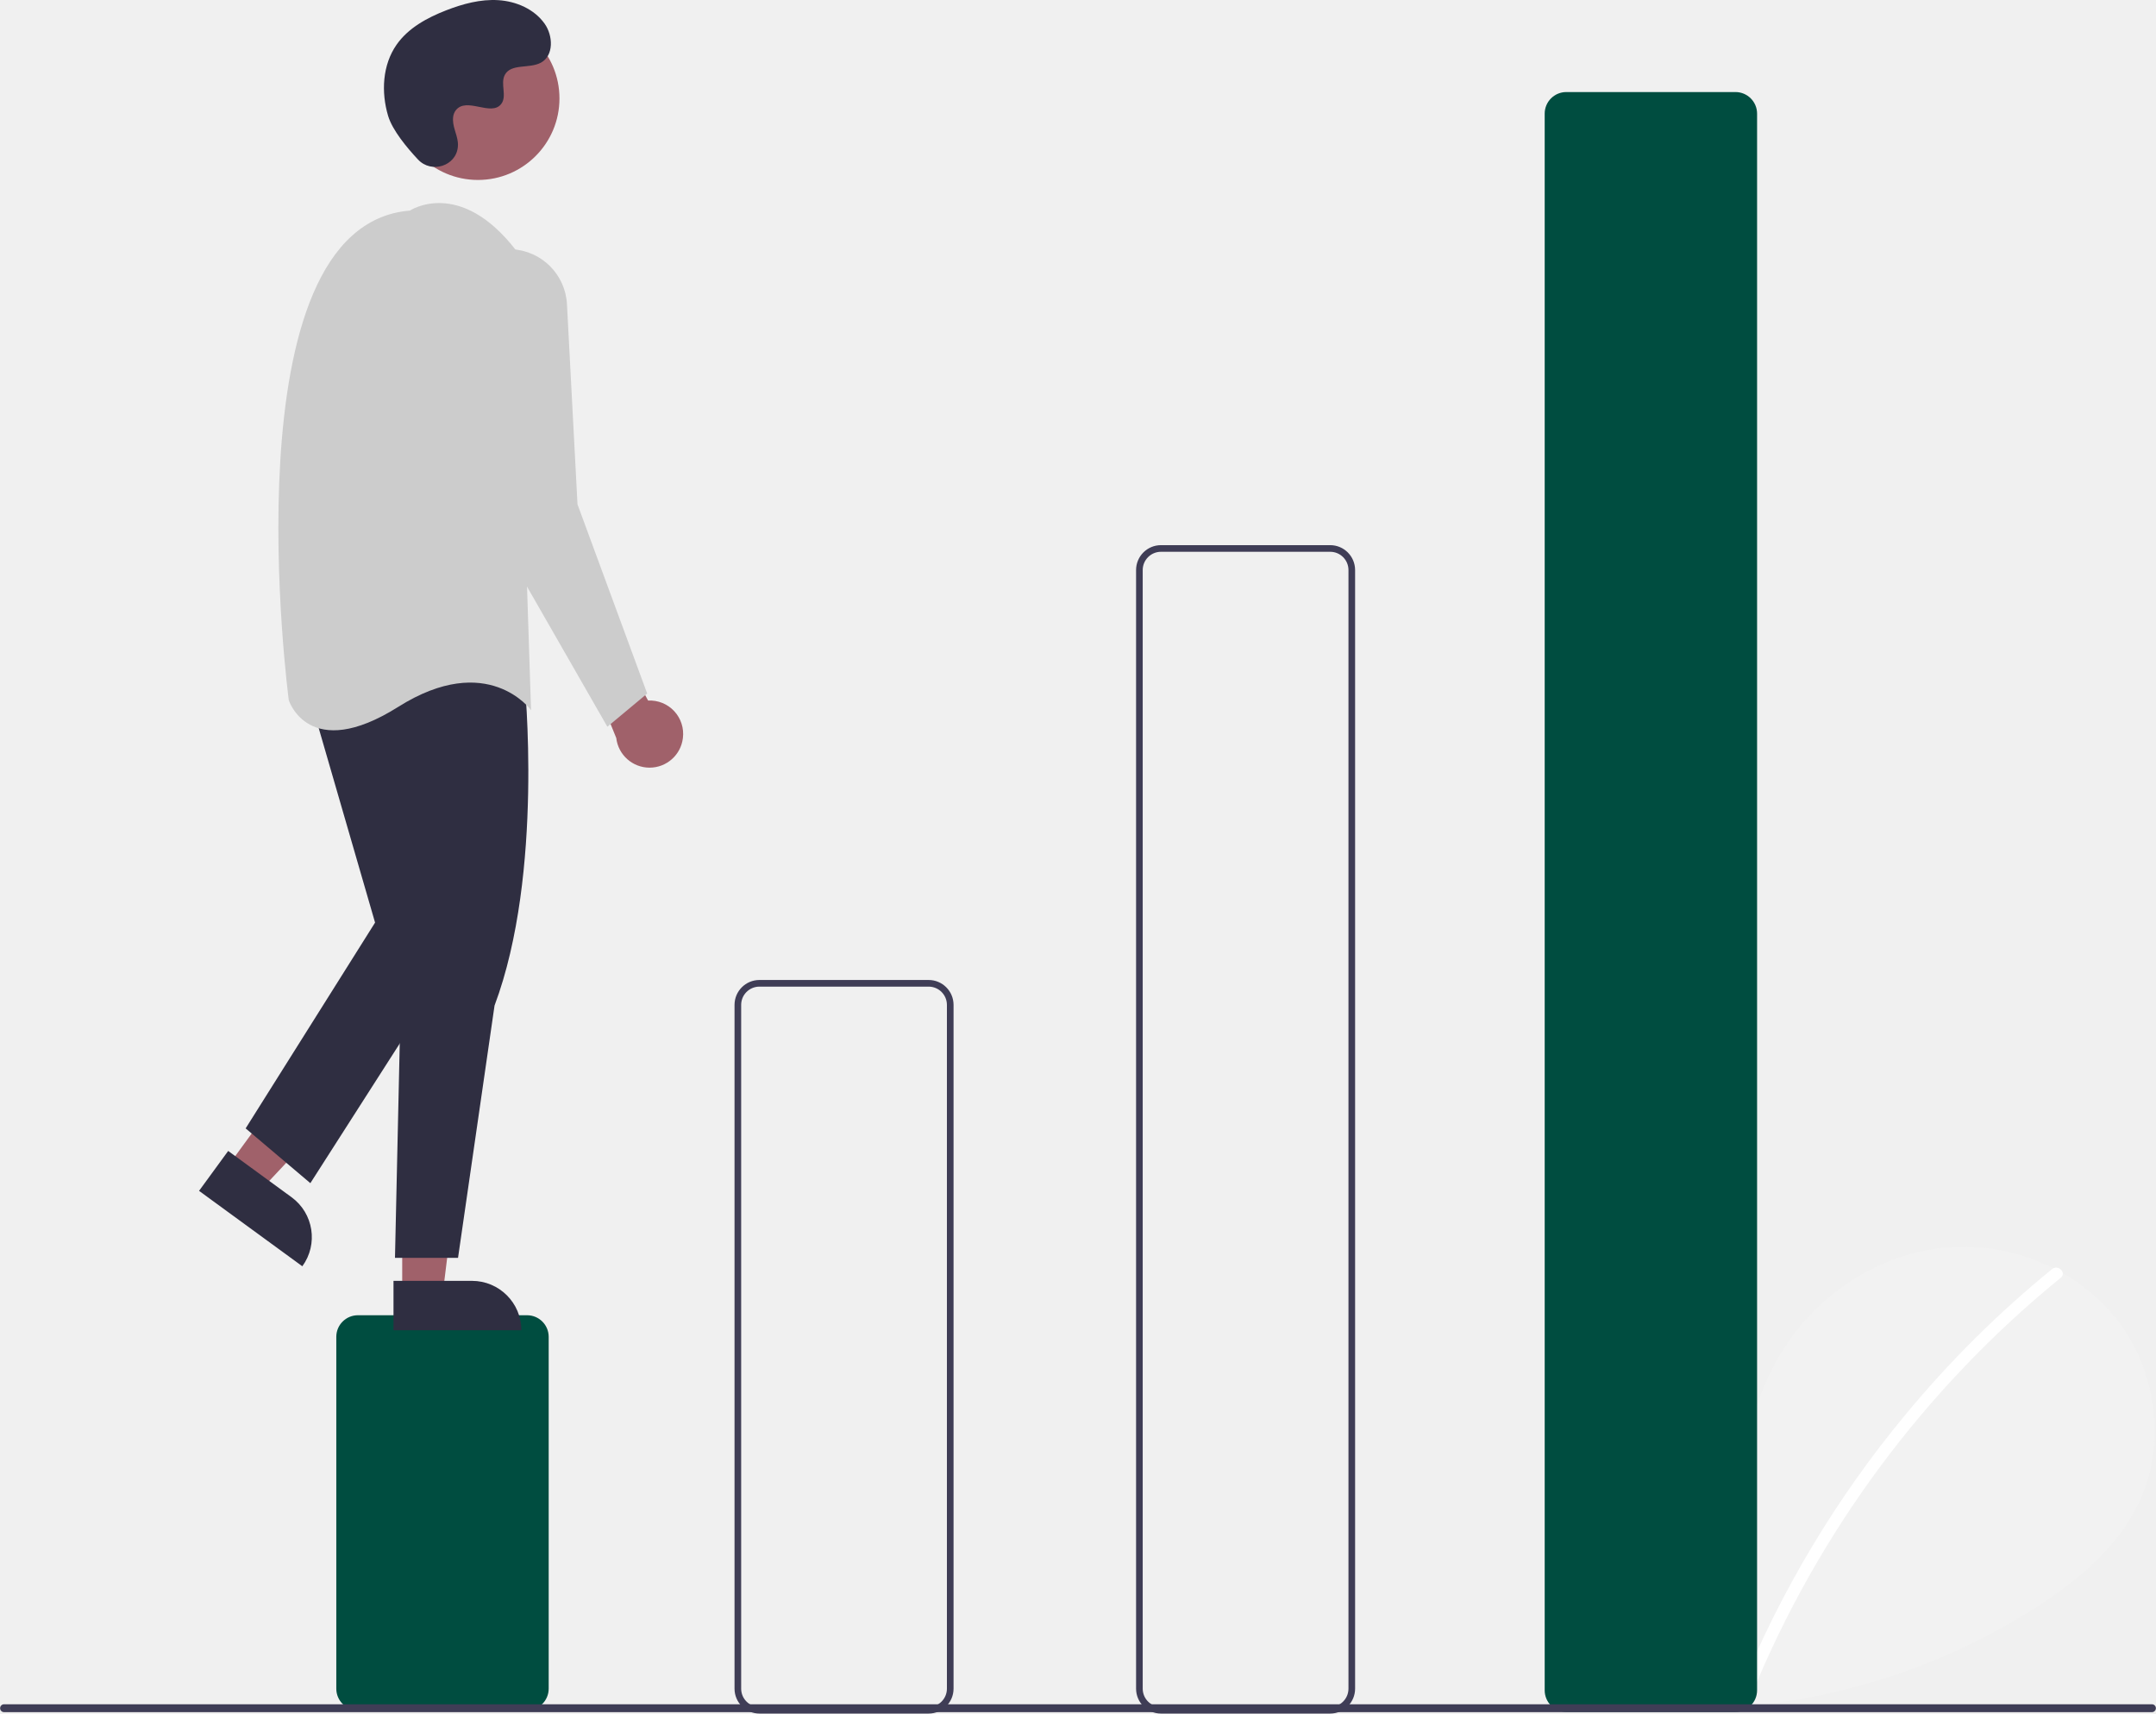
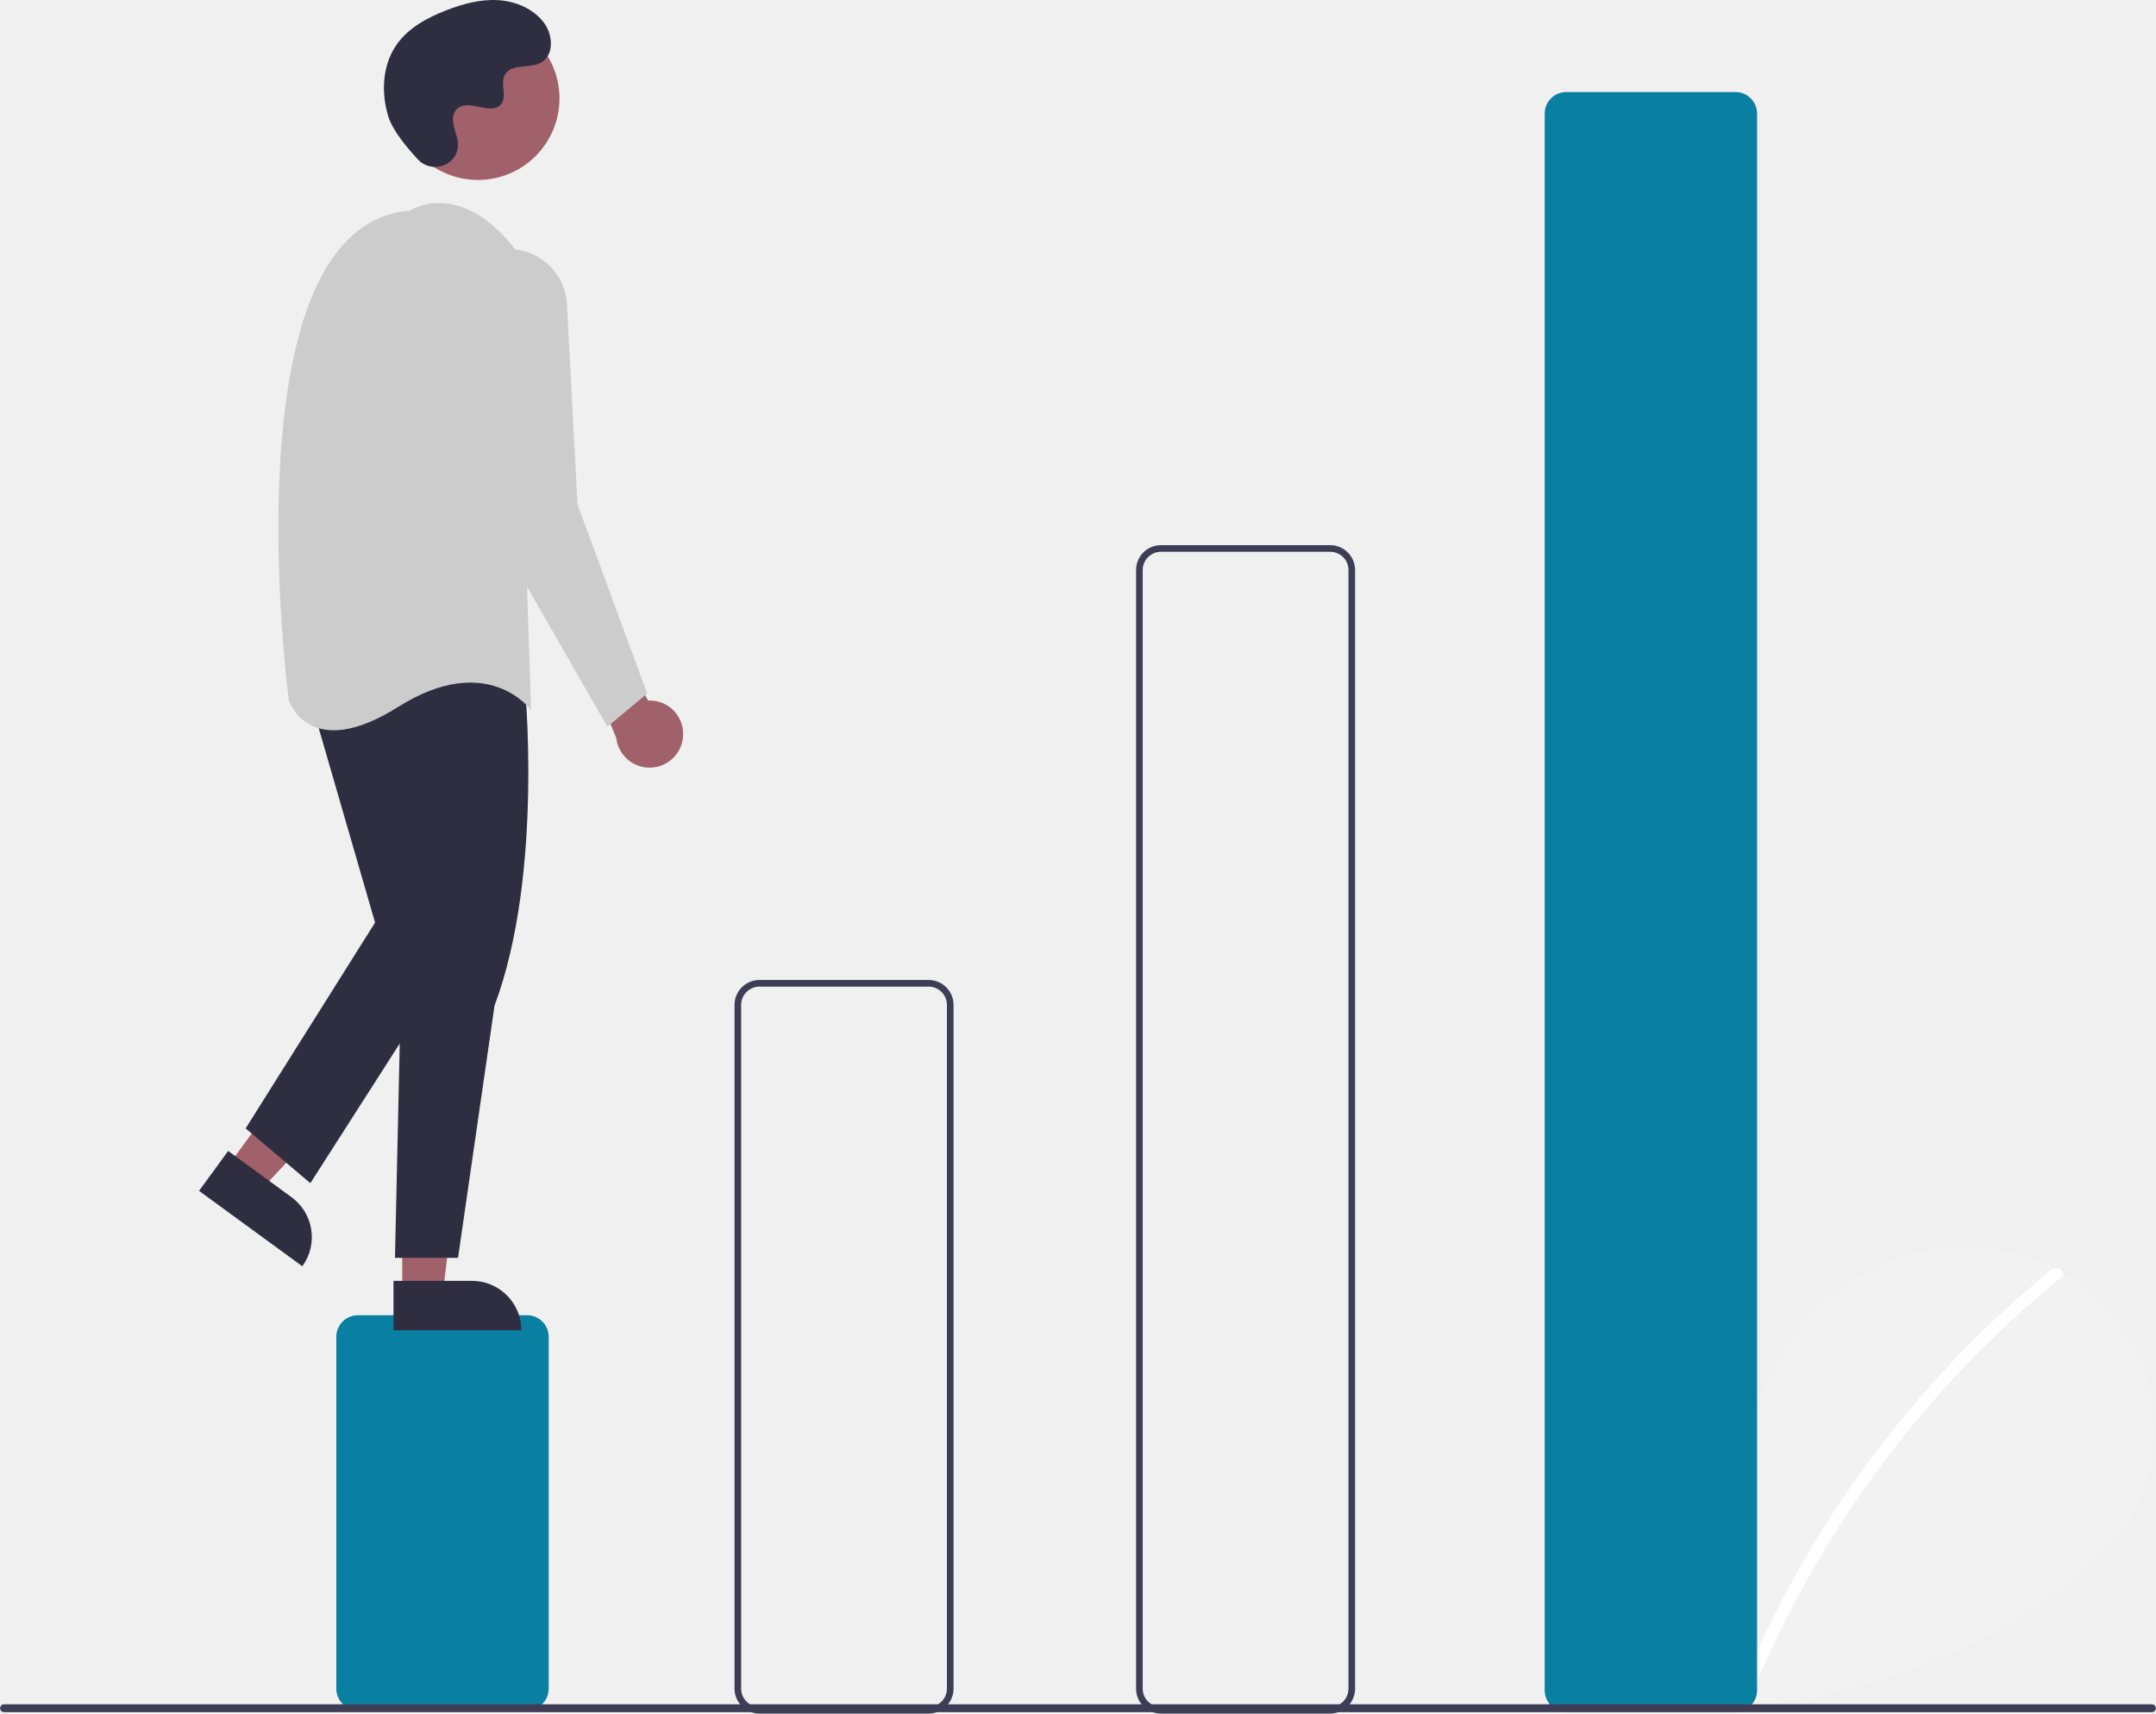
<svg xmlns="http://www.w3.org/2000/svg" data-name="Layer 1" width="649.675" height="516.232" viewBox="0 0 649.675 516.232">
  <path d="M759.796,701.915c-8.993-7.599-14.455-19.602-13.022-31.288s10.305-22.428,21.813-24.91,24.628,4.388,28.123,15.63c1.924-21.674,4.141-44.257,15.664-62.715,10.434-16.713,28.507-28.672,48.093-30.811s40.208,5.941,52.424,21.4,15.206,37.934,6.651,55.682c-6.302,13.075-17.914,22.805-30.079,30.721a194.129,194.129,0,0,1-132.772,29.046" transform="translate(-275.1623 -191.8842)" fill="#f2f2f2" />
  <path d="M893.522,574.209a317.624,317.624,0,0,0-44.264,43.954,318.551,318.551,0,0,0-49.856,83.314c-.898,2.2,2.675,3.158,3.562.982a316.758,316.758,0,0,1,93.17-125.638c1.844-1.502-.783-4.102-2.612-2.612Z" transform="translate(-275.1623 -191.8842)" fill="#fff" />
-   <path d="M434,707.116H383a6.507,6.507,0,0,1-6.5-6.5v-106a6.507,6.507,0,0,1,6.5-6.5h51a6.507,6.507,0,0,1,6.5,6.5v106A6.507,6.507,0,0,1,434,707.116Z" transform="translate(-275.1623 -191.8842)" fill="#004d40" />
+   <path d="M434,707.116H383a6.507,6.507,0,0,1-6.5-6.5v-106a6.507,6.507,0,0,1,6.5-6.5h51a6.507,6.507,0,0,1,6.5,6.5v106A6.507,6.507,0,0,1,434,707.116Z" transform="translate(-275.1623 -191.8842)" fill="#097fa1" />
  <path d="M555,708.116h-51a7.508,7.508,0,0,1-7.5-7.5v-206a7.508,7.508,0,0,1,7.5-7.5h51a7.508,7.508,0,0,1,7.5,7.5v206A7.508,7.508,0,0,1,555,708.116Zm-51-219a5.506,5.506,0,0,0-5.5,5.5v206a5.506,5.506,0,0,0,5.5,5.5h51a5.506,5.506,0,0,0,5.5-5.5v-206a5.506,5.506,0,0,0-5.5-5.5Z" transform="translate(-275.1623 -191.8842)" fill="#3f3d56" />
  <path d="M676,708.116h-51a7.508,7.508,0,0,1-7.5-7.5v-337a7.508,7.508,0,0,1,7.5-7.5h51a7.508,7.508,0,0,1,7.5,7.5v337A7.508,7.508,0,0,1,676,708.116Zm-51-350a5.506,5.506,0,0,0-5.5,5.5v337a5.506,5.506,0,0,0,5.5,5.5h51a5.506,5.506,0,0,0,5.5-5.5v-337a5.506,5.506,0,0,0-5.5-5.5Z" transform="translate(-275.1623 -191.8842)" fill="#3f3d56" />
-   <path d="M798.129,707.616h-51a6.508,6.508,0,0,1-6.5-6.5v-475a6.508,6.508,0,0,1,6.5-6.5h51a6.508,6.508,0,0,1,6.5,6.5v475A6.508,6.508,0,0,1,798.129,707.616Z" transform="translate(-275.1623 -191.8842)" fill="#004d40" />
+   <path d="M798.129,707.616h-51a6.508,6.508,0,0,1-6.5-6.5v-475a6.508,6.508,0,0,1,6.5-6.5h51a6.508,6.508,0,0,1,6.5,6.5v475A6.508,6.508,0,0,1,798.129,707.616Z" transform="translate(-275.1623 -191.8842)" fill="#097fa1" />
  <path d="M480.942,414.242a10.056,10.056,0,0,0-10.482-11.309L452.683,370.325l-4,14,12.179,29.886a10.11,10.11,0,0,0,20.08.032Z" transform="translate(-275.1623 -191.8842)" fill="#a0616a" />
  <polygon points="68.816 351.113 78.717 358.342 111.312 323.589 96.698 312.92 68.816 351.113" fill="#a0616a" />
  <path d="M335.827,548.547H374.358a0,0,0,0,1,0,0v14.887a0,0,0,0,1,0,0H350.714a14.887,14.887,0,0,1-14.887-14.887v0A0,0,0,0,1,335.827,548.547Z" transform="translate(38.89227 1022.537) rotate(-143.8685)" fill="#2f2e41" />
  <polygon points="121.201 389.377 133.461 389.376 139.293 342.088 121.199 342.089 121.201 389.377" fill="#a0616a" />
  <path d="M393.737,577.758h38.531a0,0,0,0,1,0,0v14.887a0,0,0,0,1,0,0H408.624a14.887,14.887,0,0,1-14.887-14.887v0A0,0,0,0,1,393.737,577.758Z" transform="translate(550.8686 978.499) rotate(179.9974)" fill="#2f2e41" />
  <path d="M433.183,396.825s6,58-9,98l-11,76h-19l2-90-7-80S403.183,364.825,433.183,396.825Z" transform="translate(-275.1623 -191.8842)" fill="#2f2e41" />
  <polygon points="93.021 208.94 113.021 277.94 74.021 339.94 93.521 356.44 138.021 286.94 125.021 201.94 93.021 208.94" fill="#2f2e41" />
  <circle cx="144.025" cy="29.653" r="24.561" fill="#a0616a" />
  <path d="M398.683,255.325s15-10,32,12l4.5,138.5s-13-18-40-1-33-2-33-2S343.183,259.825,398.683,255.325Z" transform="translate(-275.1623 -191.8842)" fill="#ccc" />
  <path d="M429.473,266.976h0a17.506,17.506,0,0,1,16.537,16.56l3.173,60.289,21,57-12,10-39-68-7.985-55.893A17.506,17.506,0,0,1,429.473,266.976Z" transform="translate(-275.1623 -191.8842)" fill="#ccc" />
  <path d="M401.14,239.961c4.015,4.277,11.472,1.981,11.995-3.862a7.059,7.059,0,0,0-.009-1.363c-.27-2.588-1.765-4.938-1.407-7.671a4.023,4.023,0,0,1,.736-1.883c3.2-4.285,10.711,1.916,13.73-1.962,1.852-2.378-.325-6.123,1.096-8.781,1.875-3.508,7.43-1.778,10.914-3.699,3.876-2.138,3.644-8.084,1.093-11.701-3.111-4.411-8.567-6.765-13.954-7.104s-10.737,1.117-15.767,3.077c-5.715,2.227-11.381,5.305-14.898,10.33-4.277,6.111-4.688,14.326-2.549,21.471C393.421,231.158,397.861,236.468,401.14,239.961Z" transform="translate(-275.1623 -191.8842)" fill="#2f2e41" />
  <path d="M923.647,707.691H276.353a1.191,1.191,0,0,1,0-2.381H923.647a1.191,1.191,0,0,1,0,2.381Z" transform="translate(-275.1623 -191.8842)" fill="#3f3d56" />
</svg>
